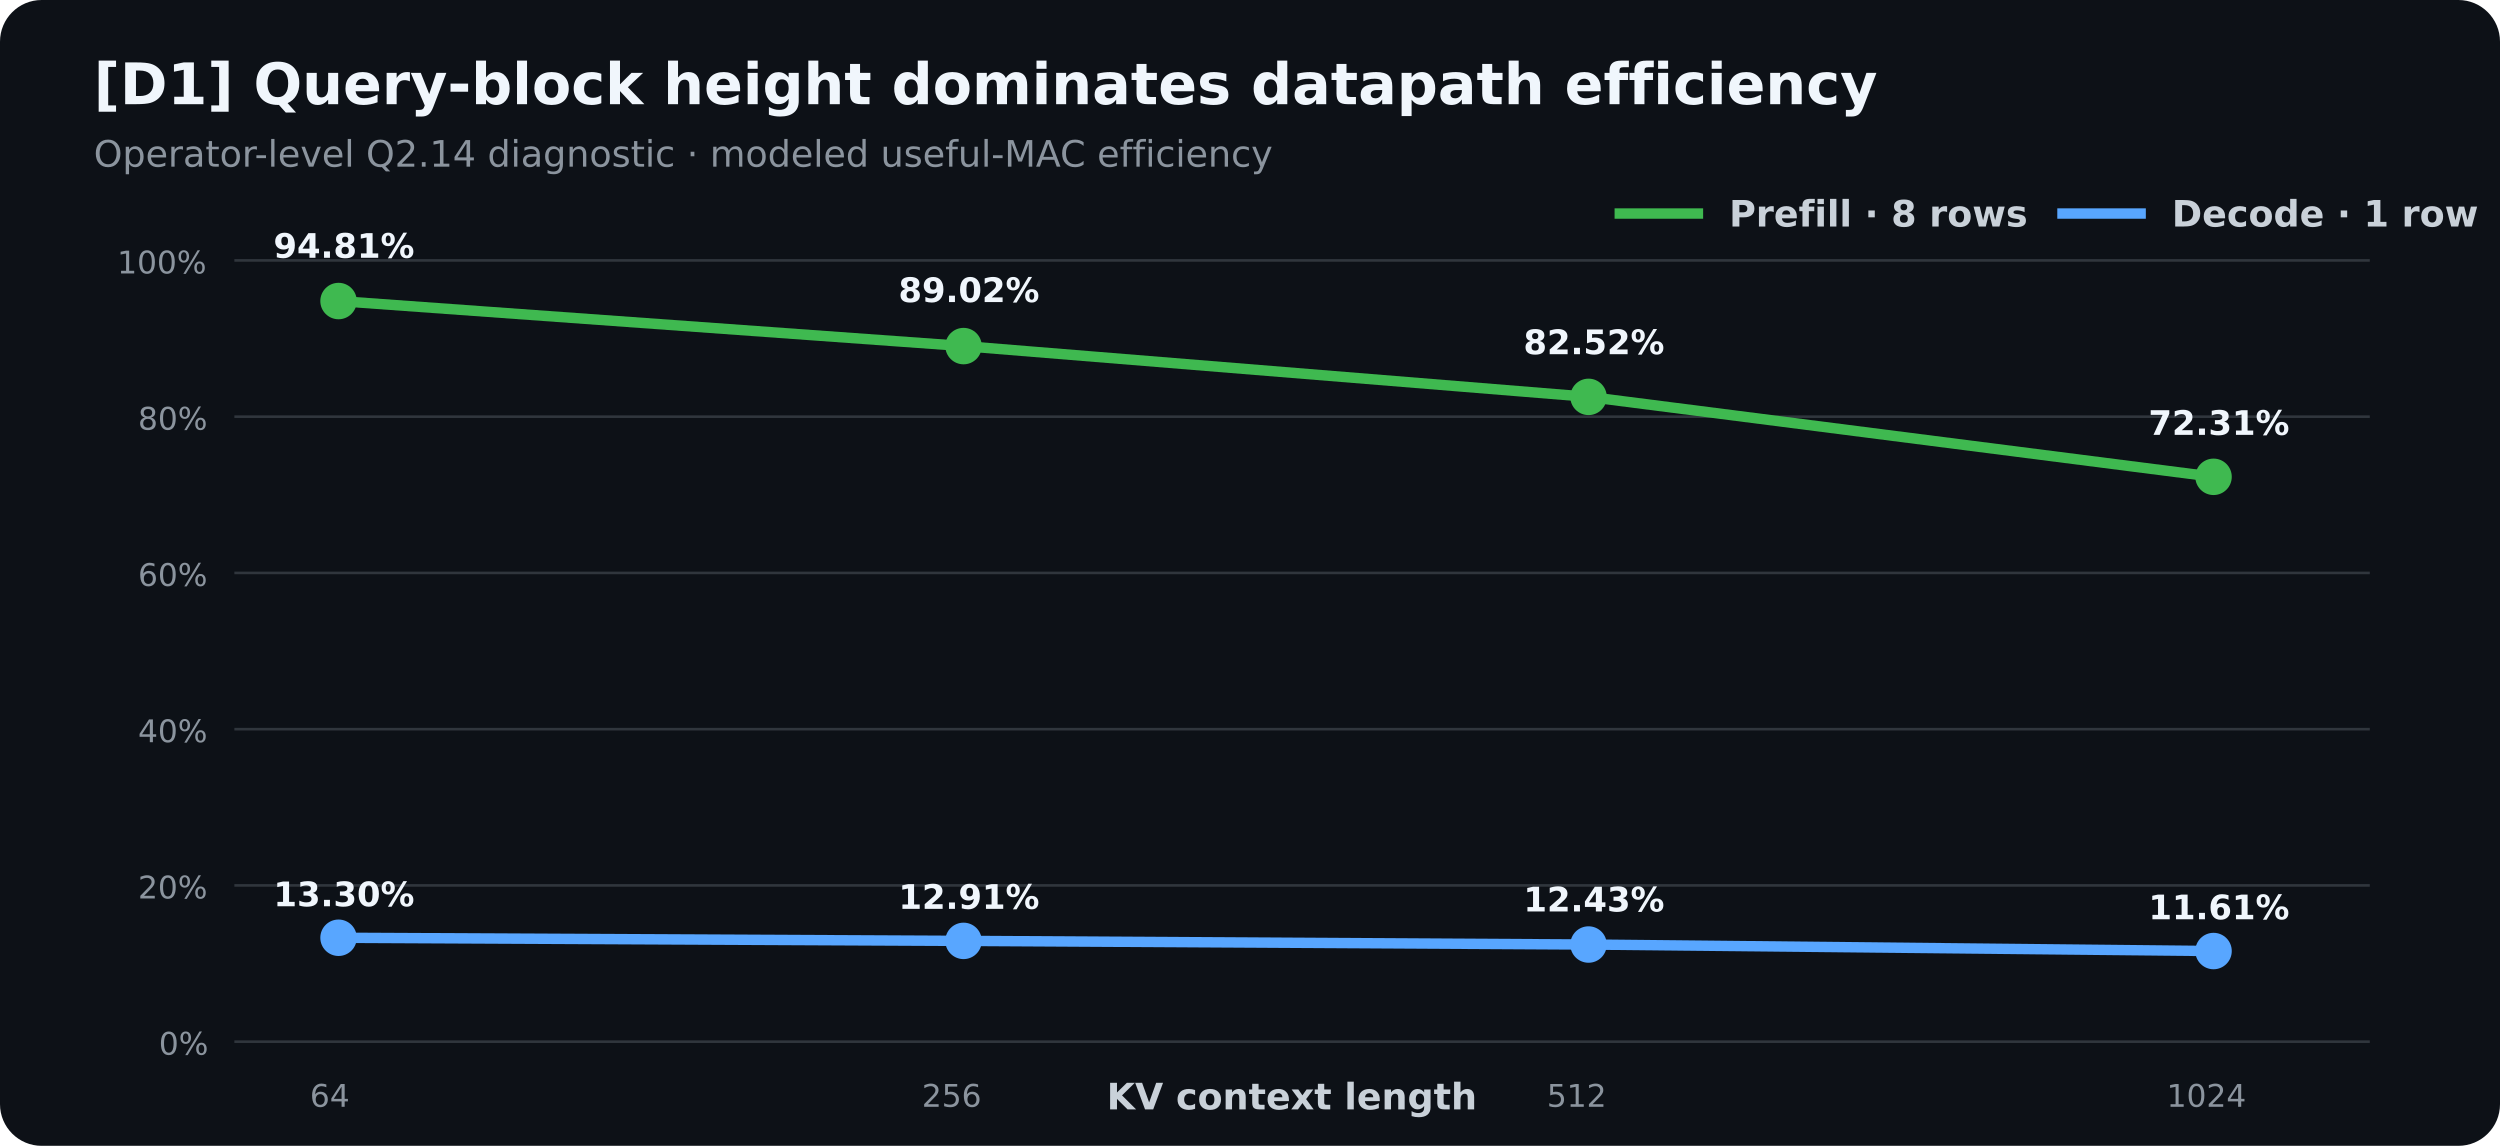
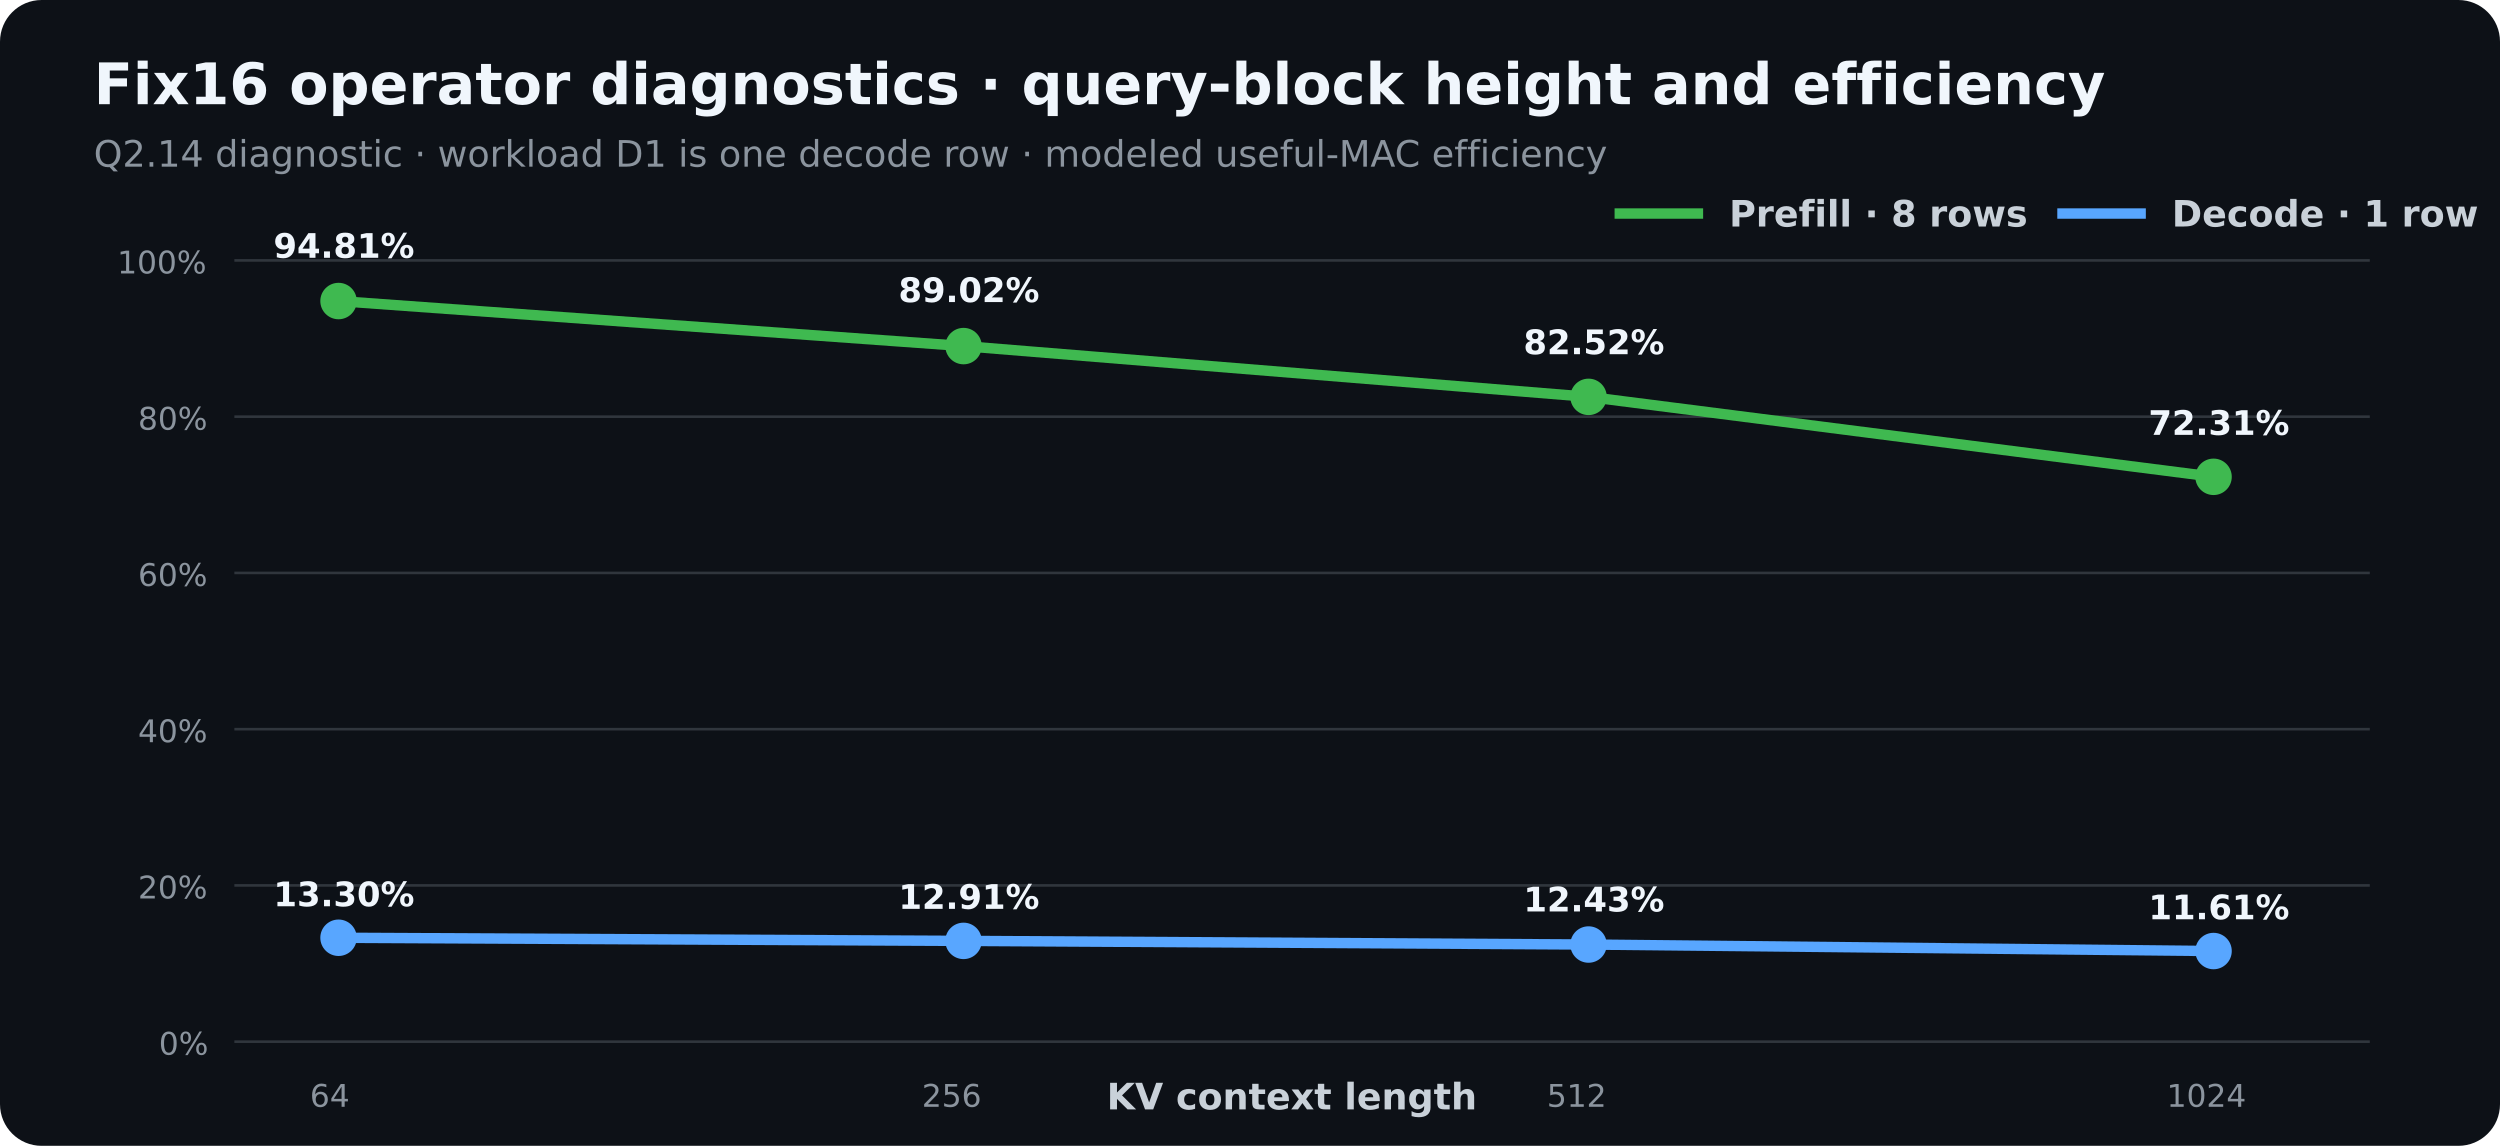
<svg xmlns="http://www.w3.org/2000/svg" width="960" height="440" viewBox="0 0 960 440" role="img" aria-labelledby="title desc" font-family="DejaVu Sans">
  <rect width="960" height="440" rx="16" fill="#0d1117" />
  <style>
    .title{font-size:22px;font-weight:700;fill:#f0f6fc}.sub{font-size:14px;fill:#8b949e}.label{font-size:14px;font-weight:600;fill:#c9d1d9}.tick{font-size:12px;fill:#8b949e}.grid{stroke:#30363d;stroke-width:1}.p{stroke:#3fb950;fill:none;stroke-width:4}.d{stroke:#58a6ff;fill:none;stroke-width:4}.pointp{fill:#3fb950}.pointd{fill:#58a6ff}.value{font-size:13px;font-weight:700;fill:#f0f6fc}
  </style>
-   <text class="title" x="36" y="40">[D1] Query-block height dominates datapath efficiency</text>
-   <text class="sub" x="36" y="64">Operator-level Q2.14 diagnostic · modeled useful-MAC efficiency</text>
+   <text class="title" x="36" y="40">Fix16 operator diagnostics · query-block height and efficiency</text>
+   <text class="sub" x="36" y="64">Q2.14 diagnostic · workload D1 is one decode row · modeled useful-MAC efficiency</text>
  <g>
    <line class="grid" x1="90" y1="100" x2="910" y2="100" />
    <text class="tick" x="45" y="105">100%</text>
    <line class="grid" x1="90" y1="160" x2="910" y2="160" />
    <text class="tick" x="53" y="165">80%</text>
    <line class="grid" x1="90" y1="220" x2="910" y2="220" />
    <text class="tick" x="53" y="225">60%</text>
    <line class="grid" x1="90" y1="280" x2="910" y2="280" />
    <text class="tick" x="53" y="285">40%</text>
    <line class="grid" x1="90" y1="340" x2="910" y2="340" />
    <text class="tick" x="53" y="345">20%</text>
    <line class="grid" x1="90" y1="400" x2="910" y2="400" />
    <text class="tick" x="61" y="405">0%</text>
  </g>
  <polyline class="p" points="130,115.6 370,132.9 610,152.4 850,183.1" />
  <polyline class="d" points="130,360.1 370,361.3 610,362.7 850,365.2" />
  <g>
    <circle class="pointp" cx="130" cy="115.6" r="7" />
    <text class="value" x="105" y="99">94.81%</text>
    <circle class="pointp" cx="370" cy="132.9" r="7" />
    <text class="value" x="345" y="116">89.02%</text>
    <circle class="pointp" cx="610" cy="152.4" r="7" />
    <text class="value" x="585" y="136">82.52%</text>
    <circle class="pointp" cx="850" cy="183.1" r="7" />
    <text class="value" x="825" y="167">72.31%</text>
    <circle class="pointd" cx="130" cy="360.1" r="7" />
    <text class="value" x="105" y="348">13.30%</text>
    <circle class="pointd" cx="370" cy="361.3" r="7" />
    <text class="value" x="345" y="349">12.91%</text>
    <circle class="pointd" cx="610" cy="362.7" r="7" />
    <text class="value" x="585" y="350">12.43%</text>
    <circle class="pointd" cx="850" cy="365.2" r="7" />
    <text class="value" x="825" y="353">11.61%</text>
  </g>
  <text class="tick" x="119" y="425">64</text>
  <text class="tick" x="354" y="425">256</text>
  <text class="tick" x="594" y="425">512</text>
  <text class="tick" x="832" y="425">1024</text>
  <text class="label" x="425" y="426">KV context length</text>
  <line class="p" x1="620" y1="82" x2="654" y2="82" />
  <text class="label" x="664" y="87">Prefill · 8 rows</text>
  <line class="d" x1="790" y1="82" x2="824" y2="82" />
  <text class="label" x="834" y="87">Decode · 1 row</text>
</svg>
